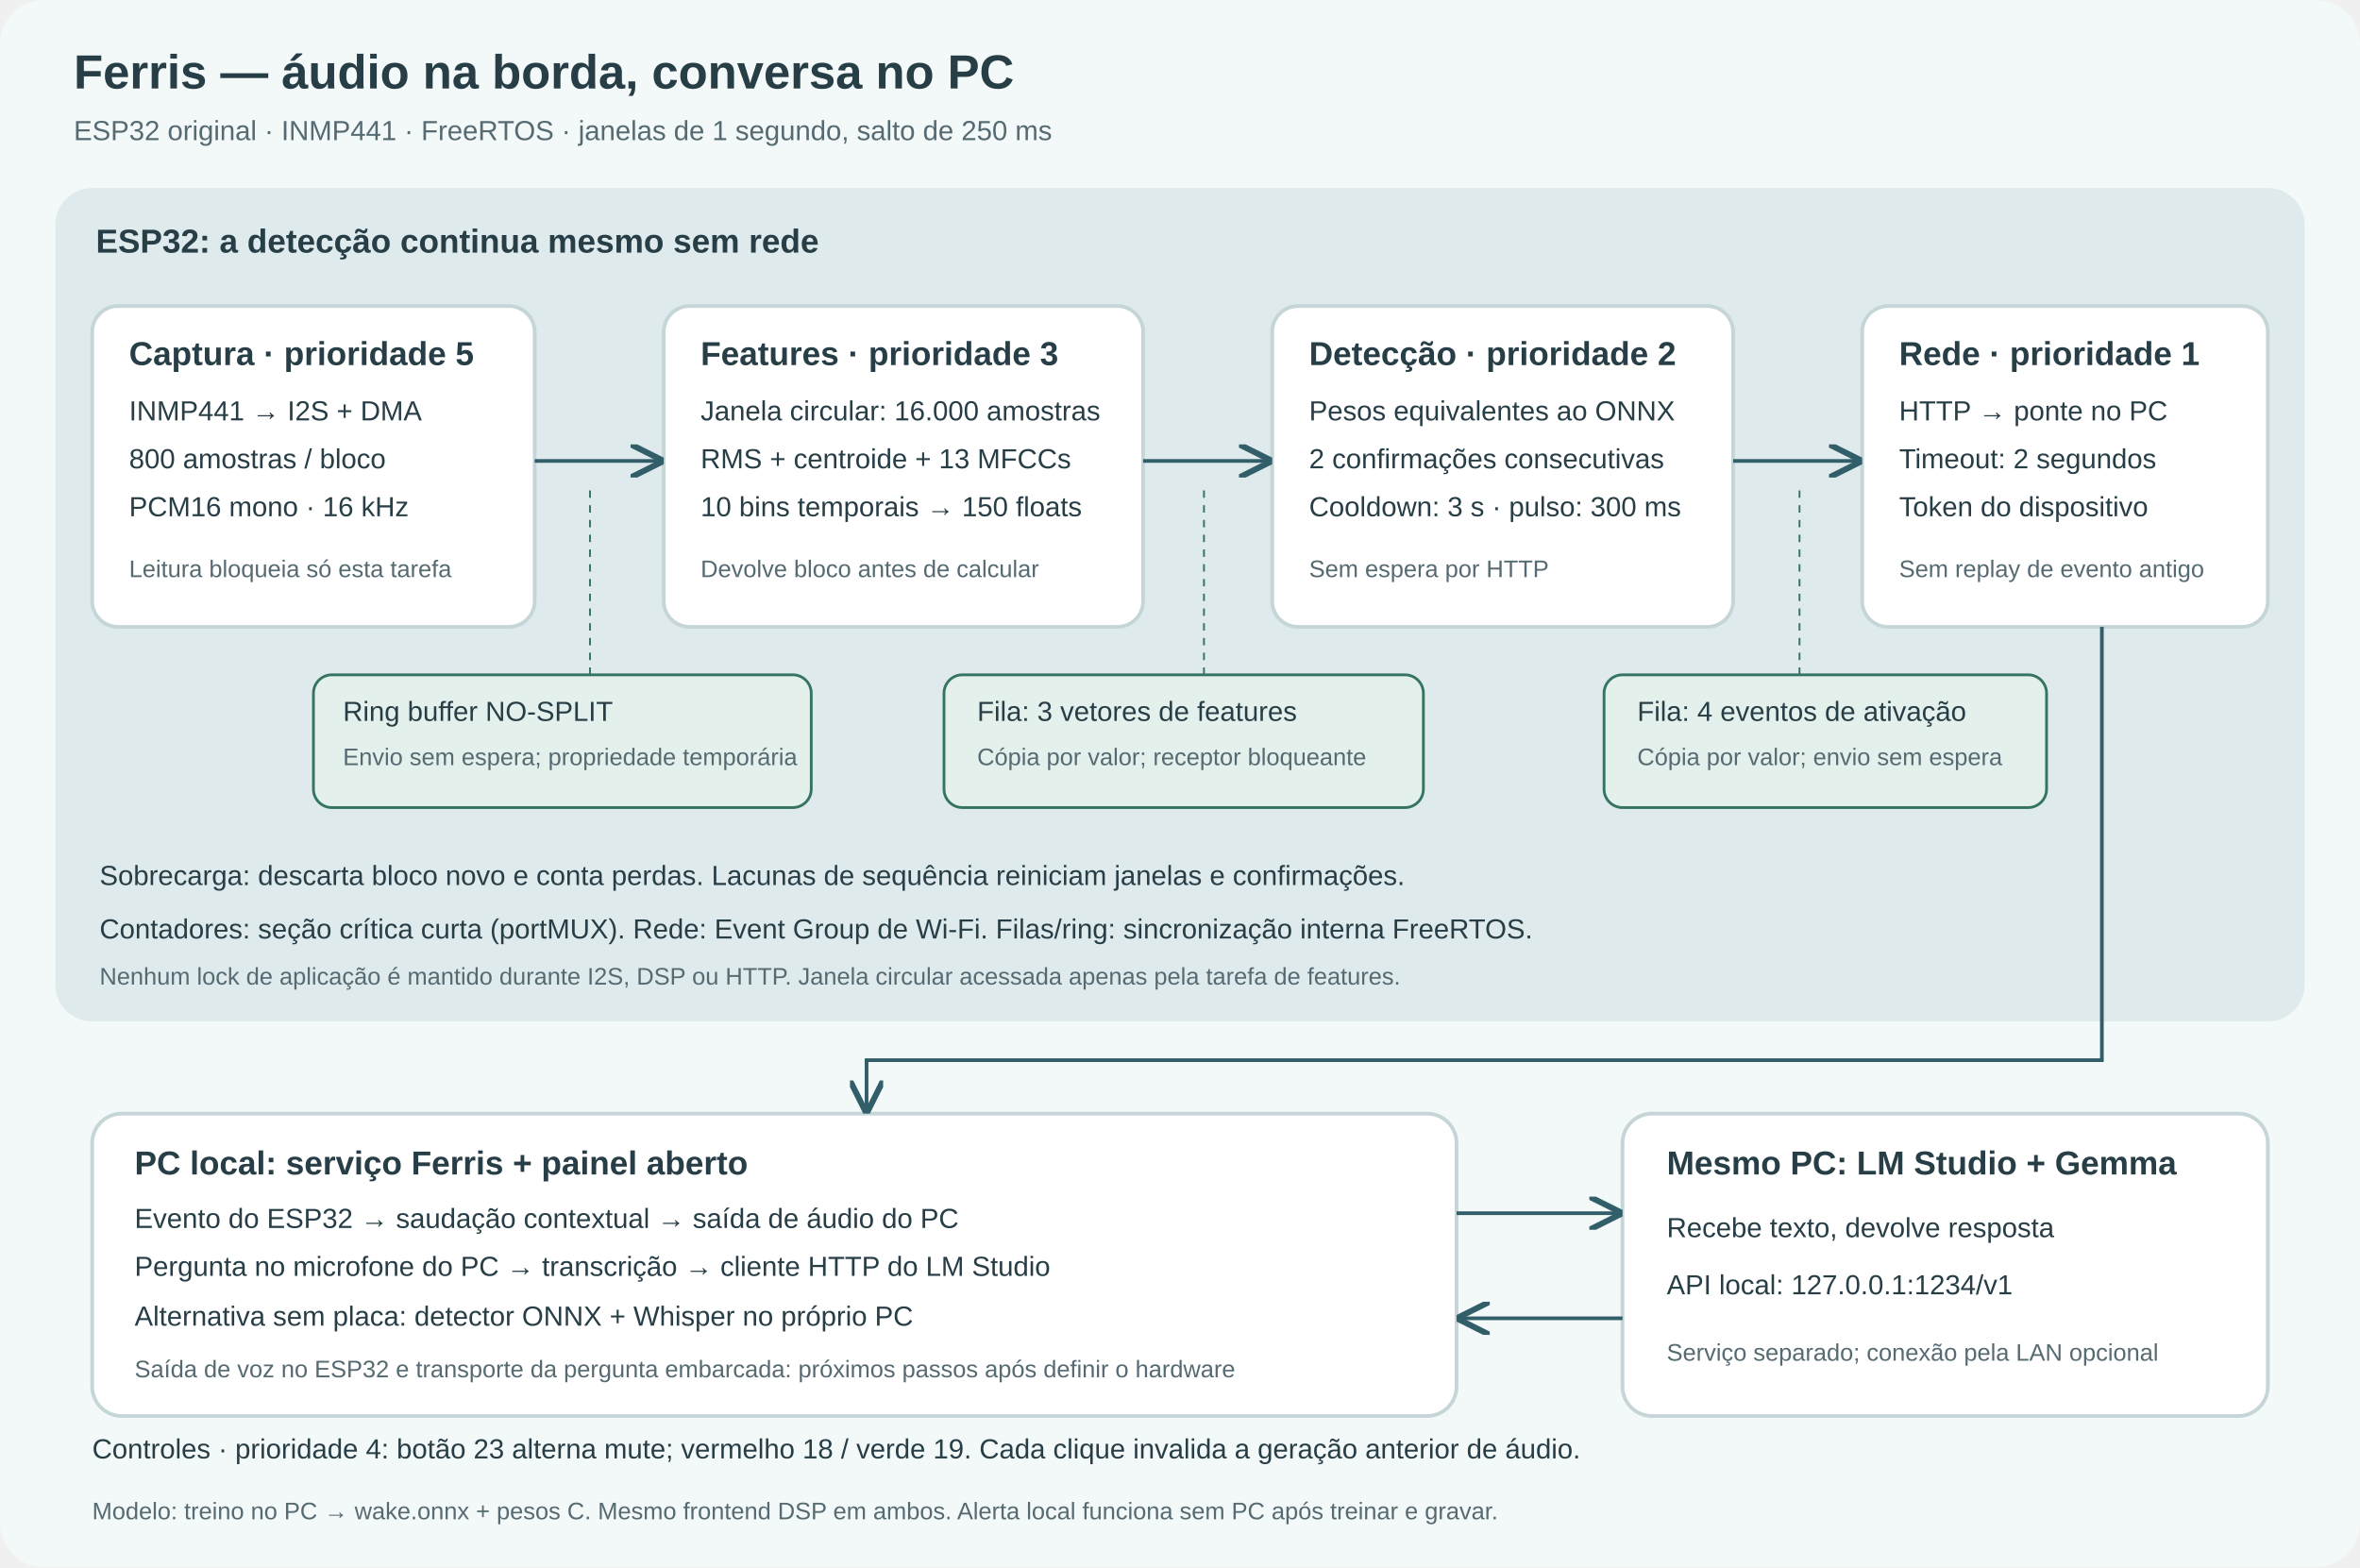
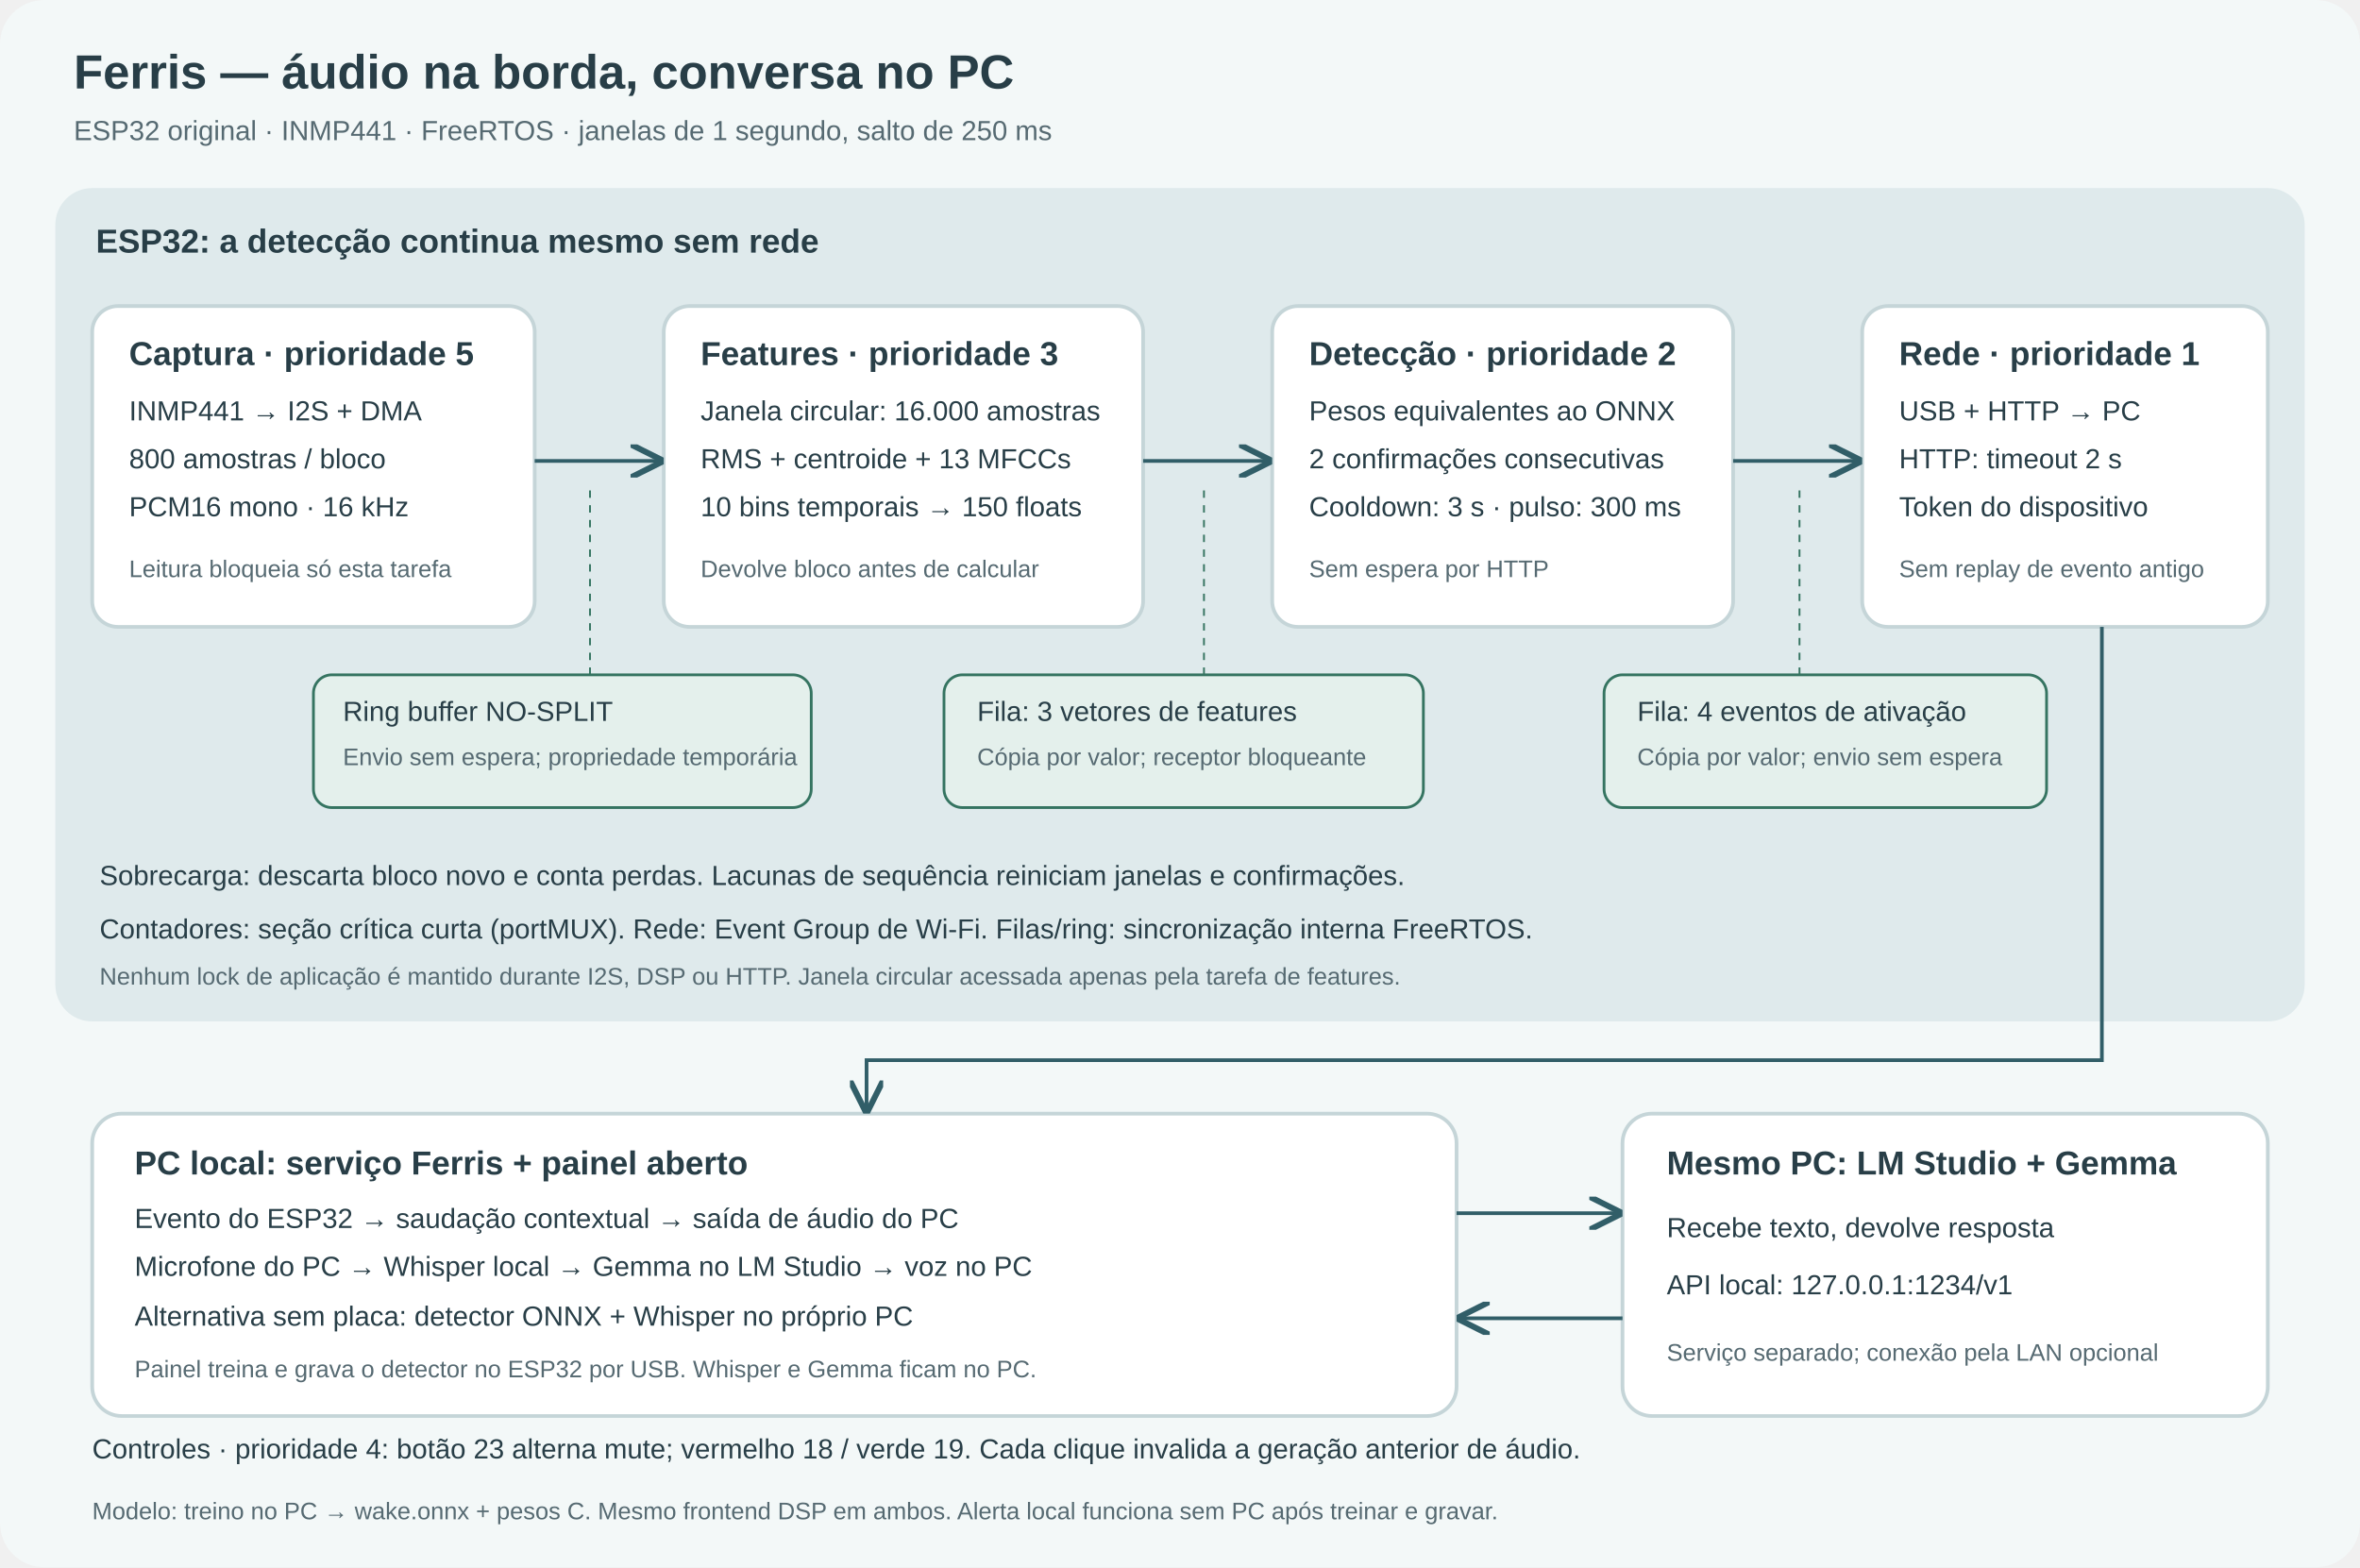
<svg xmlns="http://www.w3.org/2000/svg" width="1280" height="850" viewBox="0 0 1280 850" role="img" aria-labelledby="title desc">
  <defs>
    <marker id="arrow" markerWidth="9" markerHeight="9" refX="8" refY="4.5" orient="auto">
      <path d="M0 0 9 4.5 0 9" fill="none" stroke="#315e68" stroke-width="1.6" />
    </marker>
  </defs>
  <style>text{font-family:Arial,sans-serif;fill:#283e47}.h{font-size:26px;font-weight:bold}.sub{font-size:15px;fill:#566a72}.label{font-size:18px;font-weight:bold}.body{font-size:15px}.tiny{font-size:13px;fill:#566a72}.box{fill:#fff;stroke:#c5d5d8;stroke-width:2}.queue{fill:#e4f0ec;stroke:#357461;stroke-width:1.5}.line{fill:none;stroke:#315e68;stroke-width:2;marker-end:url(#arrow)}</style>
  <rect width="1280" height="850" rx="24" fill="#f3f8f8" />
  <text x="40" y="48" class="h">Ferris — áudio na borda, conversa no PC</text>
  <text x="40" y="76" class="sub">ESP32 original · INMP441 · FreeRTOS · janelas de 1 segundo, salto de 250 ms</text>
  <rect x="30" y="102" width="1220" height="452" rx="20" fill="#dfeaec" />
  <text x="52" y="137" class="label">ESP32: a detecção continua mesmo sem rede</text>
  <rect x="50" y="166" width="240" height="174" rx="14" class="box" />
  <text x="70" y="198" class="label">Captura · prioridade 5</text>
  <text x="70" y="228" class="body">INMP441 → I2S + DMA</text>
  <text x="70" y="254" class="body">800 amostras / bloco</text>
  <text x="70" y="280" class="body">PCM16 mono · 16 kHz</text>
  <text x="70" y="313" class="tiny">Leitura bloqueia só esta tarefa</text>
  <rect x="360" y="166" width="260" height="174" rx="14" class="box" />
  <text x="380" y="198" class="label">Features · prioridade 3</text>
  <text x="380" y="228" class="body">Janela circular: 16.000 amostras</text>
  <text x="380" y="254" class="body">RMS + centroide + 13 MFCCs</text>
  <text x="380" y="280" class="body">10 bins temporais → 150 floats</text>
  <text x="380" y="313" class="tiny">Devolve bloco antes de calcular</text>
  <rect x="690" y="166" width="250" height="174" rx="14" class="box" />
  <text x="710" y="198" class="label">Detecção · prioridade 2</text>
  <text x="710" y="228" class="body">Pesos equivalentes ao ONNX</text>
  <text x="710" y="254" class="body">2 confirmações consecutivas</text>
  <text x="710" y="280" class="body">Cooldown: 3 s · pulso: 300 ms</text>
  <text x="710" y="313" class="tiny">Sem espera por HTTP</text>
  <rect x="1010" y="166" width="220" height="174" rx="14" class="box" />
  <text x="1030" y="198" class="label">Rede · prioridade 1</text>
-   <text x="1030" y="228" class="body">HTTP → ponte no PC</text>
-   <text x="1030" y="254" class="body">Timeout: 2 segundos</text>
+   <text x="1030" y="228" class="body">USB + HTTP → PC</text>
+   <text x="1030" y="254" class="body">HTTP: timeout 2 s</text>
  <text x="1030" y="280" class="body">Token do dispositivo</text>
  <text x="1030" y="313" class="tiny">Sem replay de evento antigo</text>
  <path d="M290 250H358" class="line" />
  <path d="M620 250H688" class="line" />
  <path d="M940 250H1008" class="line" />
  <rect x="170" y="366" width="270" height="72" rx="10" class="queue" />
  <text x="186" y="391" class="body">Ring buffer NO-SPLIT</text>
  <text x="186" y="415" class="tiny">Envio sem espera; propriedade temporária</text>
  <path d="M320 366V266" fill="none" stroke="#357461" stroke-dasharray="4 4" />
  <rect x="512" y="366" width="260" height="72" rx="10" class="queue" />
  <text x="530" y="391" class="body">Fila: 3 vetores de features</text>
  <text x="530" y="415" class="tiny">Cópia por valor; receptor bloqueante</text>
  <path d="M653 366V266" fill="none" stroke="#357461" stroke-dasharray="4 4" />
  <rect x="870" y="366" width="240" height="72" rx="10" class="queue" />
  <text x="888" y="391" class="body">Fila: 4 eventos de ativação</text>
  <text x="888" y="415" class="tiny">Cópia por valor; envio sem espera</text>
  <path d="M976 366V266" fill="none" stroke="#357461" stroke-dasharray="4 4" />
  <text x="54" y="480" class="body">Sobrecarga: descarta bloco novo e conta perdas. Lacunas de sequência reiniciam janelas e confirmações.</text>
  <text x="54" y="509" class="body">Contadores: seção crítica curta (portMUX). Rede: Event Group de Wi-Fi. Filas/ring: sincronização interna FreeRTOS.</text>
  <text x="54" y="534" class="tiny">Nenhum lock de aplicação é mantido durante I2S, DSP ou HTTP. Janela circular acessada apenas pela tarefa de features.</text>
  <rect x="50" y="604" width="740" height="164" rx="16" class="box" />
  <text x="73" y="637" class="label">PC local: serviço Ferris + painel aberto</text>
  <text x="73" y="666" class="body">Evento do ESP32 → saudação contextual → saída de áudio do PC</text>
-   <text x="73" y="692" class="body">Pergunta no microfone do PC → transcrição → cliente HTTP do LM Studio</text>
+   <text x="73" y="692" class="body">Microfone do PC → Whisper local → Gemma no LM Studio → voz no PC</text>
  <text x="73" y="719" class="body">Alternativa sem placa: detector ONNX + Whisper no próprio PC</text>
-   <text x="73" y="747" class="tiny">Saída de voz no ESP32 e transporte da pergunta embarcada: próximos passos após definir o hardware</text>
+   <text x="73" y="747" class="tiny">Painel treina e grava o detector no ESP32 por USB. Whisper e Gemma ficam no PC.</text>
  <rect x="880" y="604" width="350" height="164" rx="16" class="box" />
  <text x="904" y="637" class="label">Mesmo PC: LM Studio + Gemma</text>
  <text x="904" y="671" class="body">Recebe texto, devolve resposta</text>
  <text x="904" y="702" class="body">API local: 127.0.0.1:1234/v1</text>
  <text x="904" y="738" class="tiny">Serviço separado; conexão pela LAN opcional</text>
  <path d="M1140 340V575H470V602" class="line" />
  <path d="M790 658H878" class="line" />
  <path d="M880 715H792" class="line" />
  <text x="50" y="791" class="body">Controles · prioridade 4: botão 23 alterna mute; vermelho 18 / verde 19. Cada clique invalida a geração anterior de áudio.</text>
  <text x="50" y="824" class="tiny">Modelo: treino no PC → wake.onnx + pesos C. Mesmo frontend DSP em ambos. Alerta local funciona sem PC após treinar e gravar.</text>
</svg>
